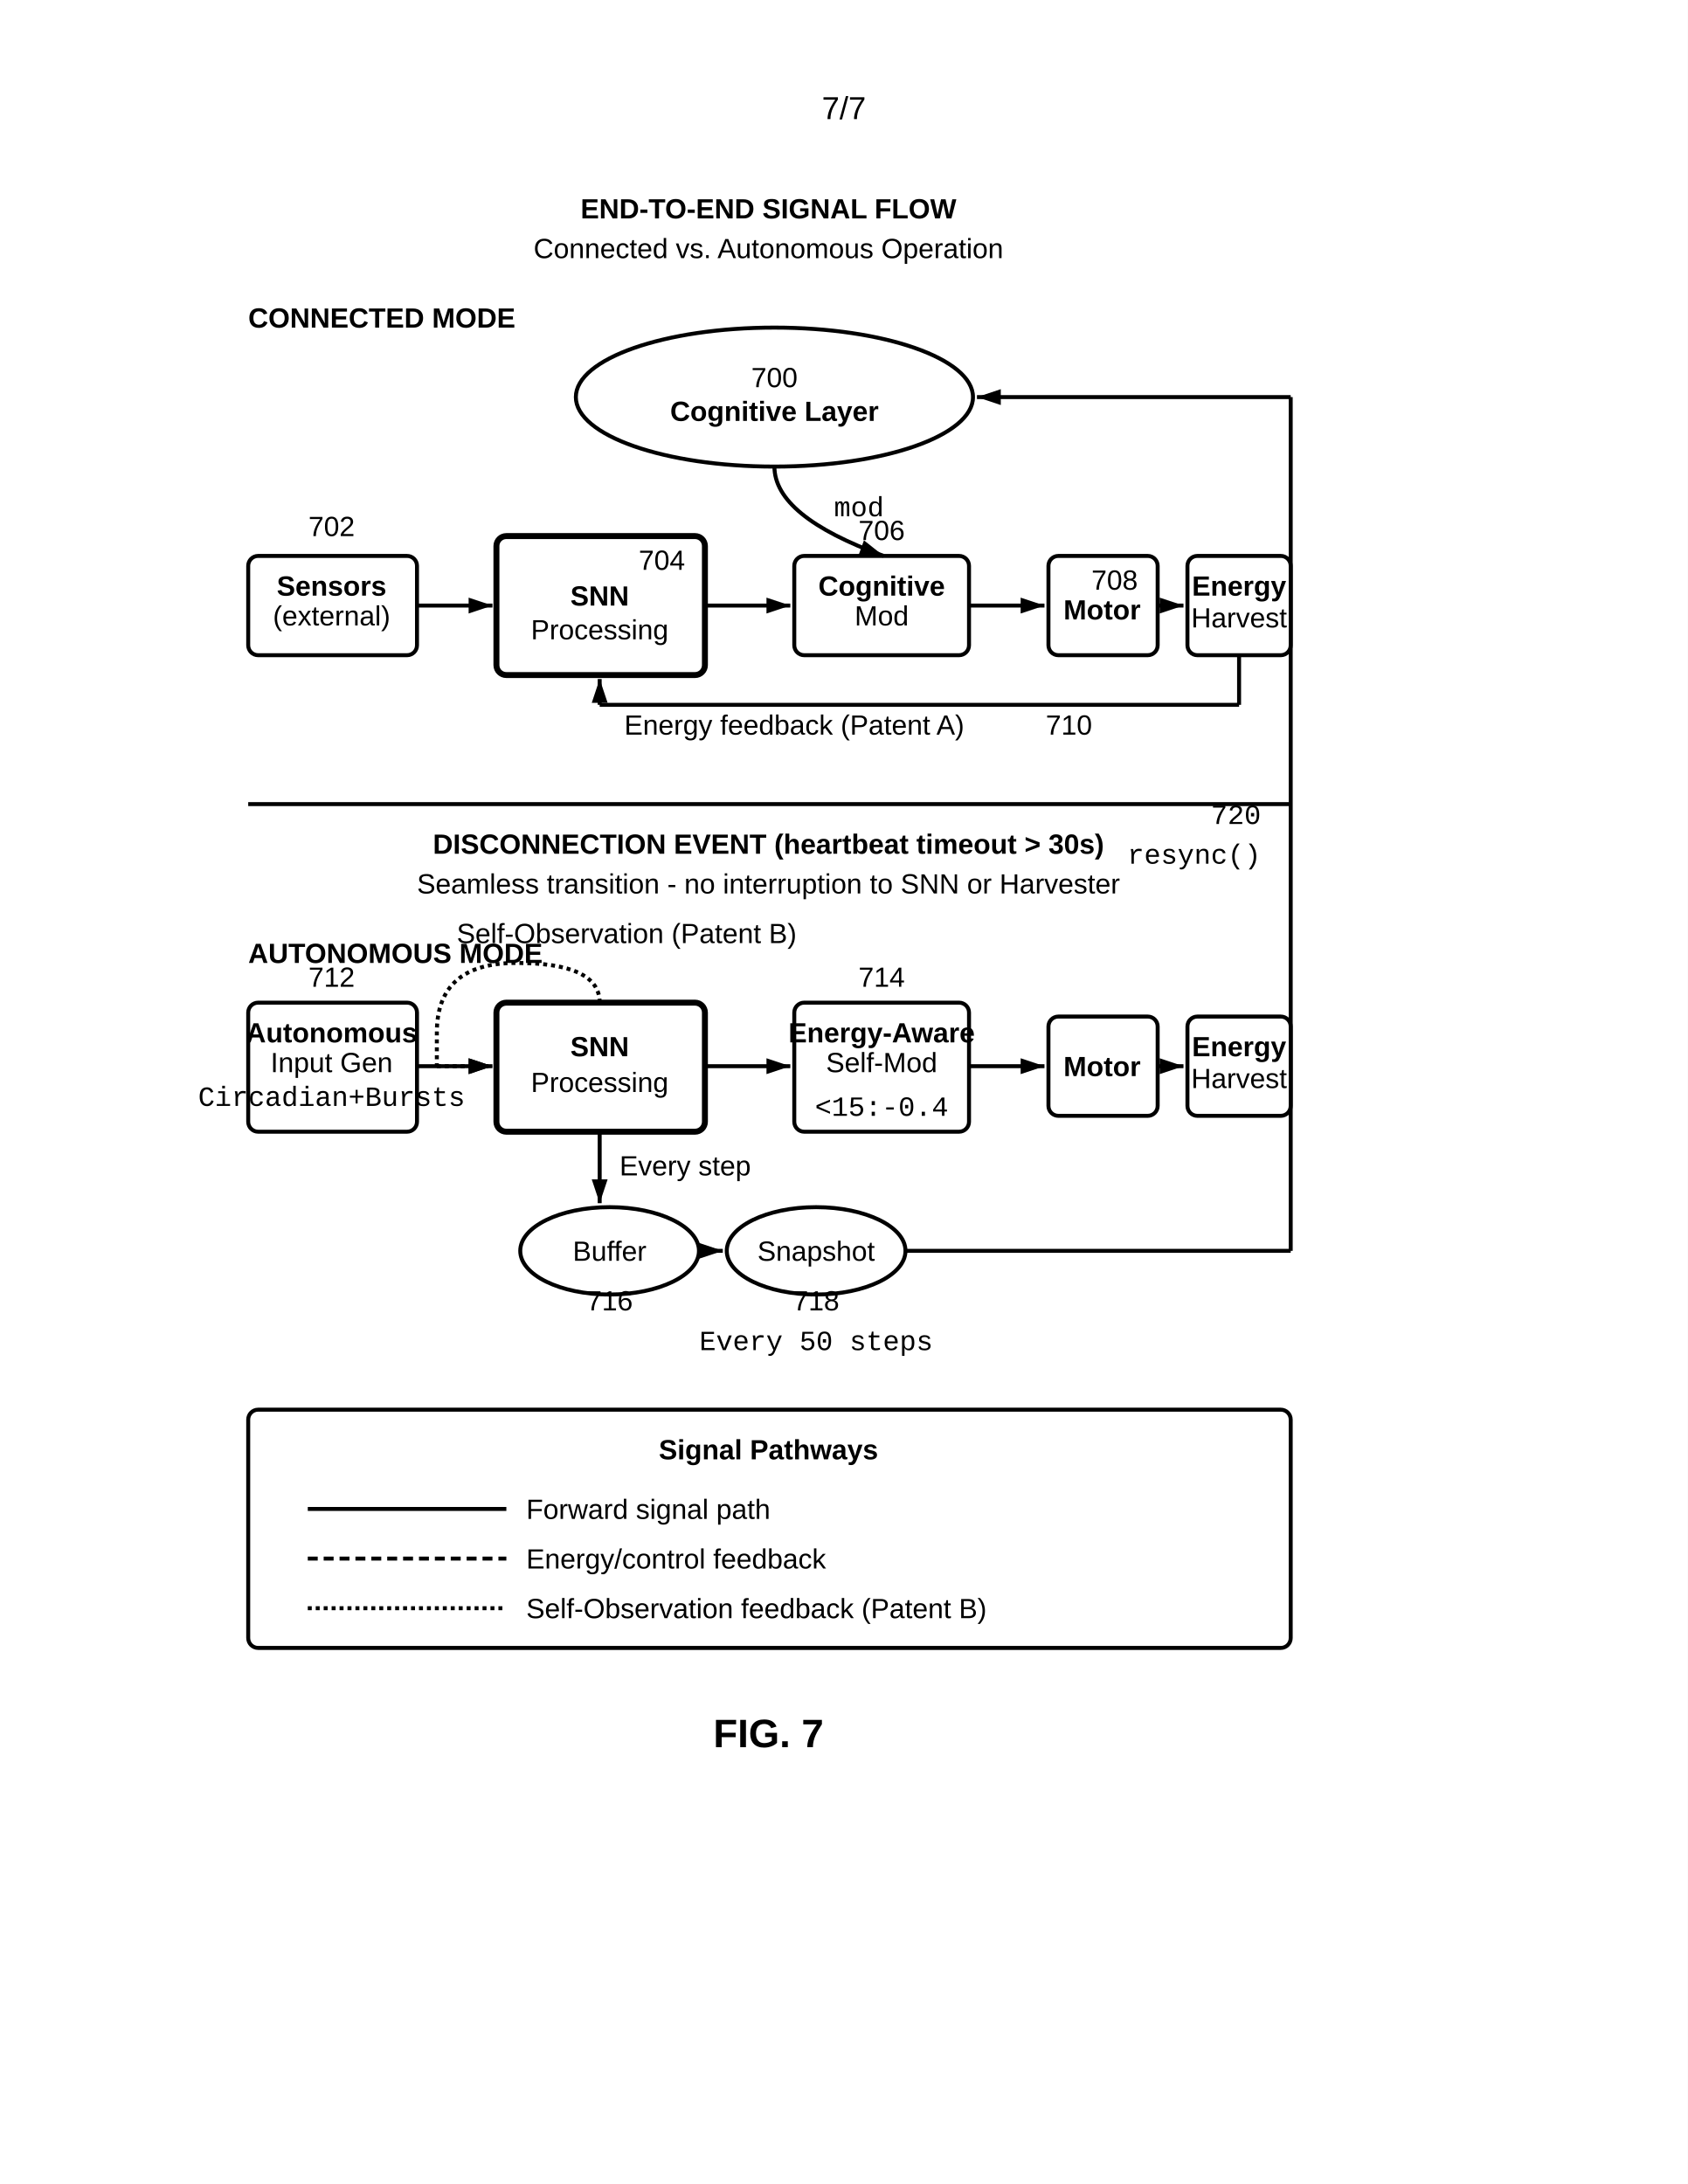
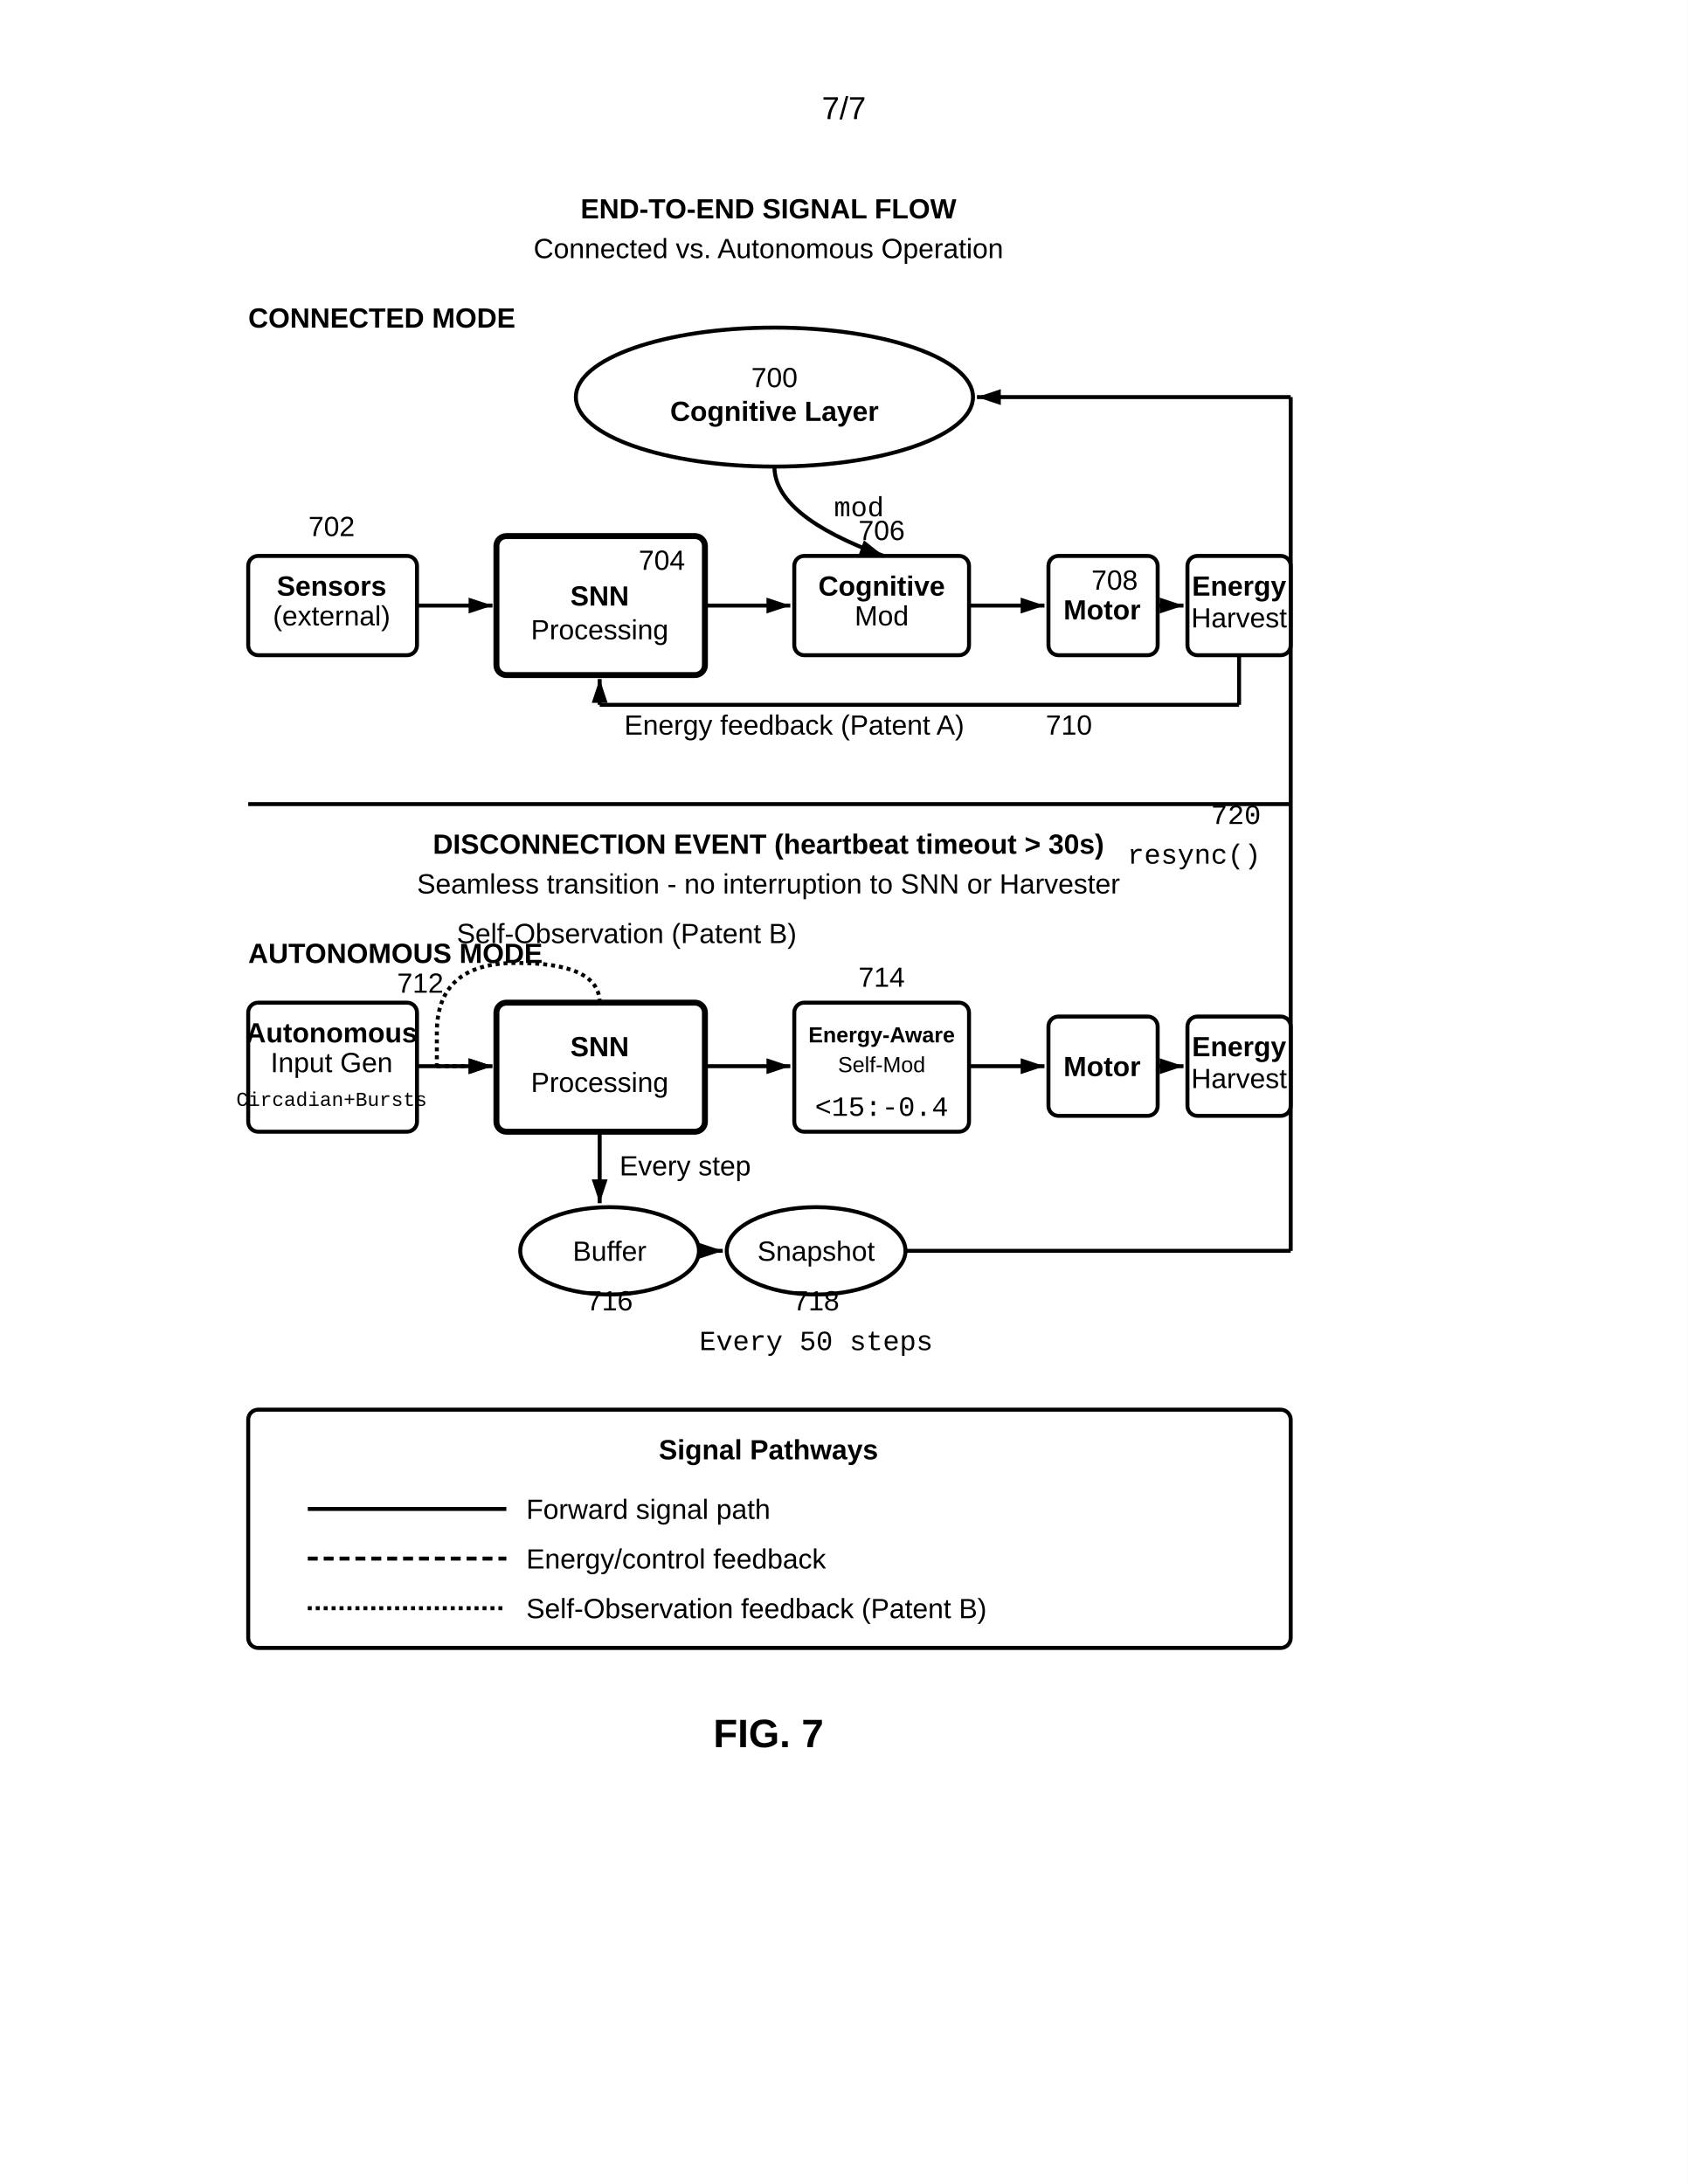
<svg xmlns="http://www.w3.org/2000/svg" width="8.5in" height="11in" viewBox="0 0 850 1100">
  <defs>
    <marker id="ah" markerWidth="6" markerHeight="4" refX="6" refY="2" orient="auto">
      <polygon points="0 0, 6 2, 0 4" fill="black" />
    </marker>
  </defs>
  <rect width="100%" height="100%" fill="white" />
  <text x="425" y="60" font-family="Arial, sans-serif" font-size="16" text-anchor="middle">7/7</text>
  <text x="387" y="110" font-family="Arial, sans-serif" font-size="14" font-weight="bold" text-anchor="middle">END-TO-END SIGNAL FLOW</text>
  <text x="387" y="130" font-family="Arial, sans-serif" font-size="14" text-anchor="middle">Connected vs. Autonomous Operation</text>
  <text x="125" y="165" font-family="Arial, sans-serif" font-size="14" font-weight="bold" text-anchor="start">CONNECTED MODE</text>
  <ellipse cx="390" cy="200" rx="100" ry="35" fill="none" stroke="black" stroke-width="2" />
  <text x="390" y="195" font-family="Arial, sans-serif" font-size="14" text-anchor="middle">700</text>
  <text x="390" y="212" font-family="Arial, sans-serif" font-size="14" font-weight="bold" text-anchor="middle">Cognitive Layer</text>
  <path d="M390,235 Q390,260 445,280" fill="none" stroke="black" stroke-width="2" marker-end="url(#ah)" />
  <text x="420" y="260" font-family="Courier New, monospace" font-size="14" text-anchor="start">mod</text>
  <rect x="125" y="280" width="85" height="50" rx="5" fill="none" stroke="black" stroke-width="2" />
  <text x="167" y="270" font-family="Arial, sans-serif" font-size="14" text-anchor="middle">702</text>
  <text x="167" y="300" font-family="Arial, sans-serif" font-size="14" font-weight="bold" text-anchor="middle">Sensors</text>
  <text x="167" y="315" font-family="Arial, sans-serif" font-size="14" text-anchor="middle">(external)</text>
  <line x1="210" y1="305" x2="248" y2="305" stroke="black" stroke-width="2" marker-end="url(#ah)" />
  <rect x="250" y="270" width="105" height="70" rx="5" fill="none" stroke="black" stroke-width="3" />
  <text x="345" y="287" font-family="Arial, sans-serif" font-size="14" text-anchor="end">704</text>
  <text x="302" y="305" font-family="Arial, sans-serif" font-size="14" font-weight="bold" text-anchor="middle">SNN</text>
  <text x="302" y="322" font-family="Arial, sans-serif" font-size="14" text-anchor="middle">Processing</text>
  <line x1="355" y1="305" x2="398" y2="305" stroke="black" stroke-width="2" marker-end="url(#ah)" />
  <rect x="400" y="280" width="88" height="50" rx="5" fill="none" stroke="black" stroke-width="2" />
  <text x="444" y="272" font-family="Arial, sans-serif" font-size="14" text-anchor="middle">706</text>
  <text x="444" y="300" font-family="Arial, sans-serif" font-size="14" font-weight="bold" text-anchor="middle">Cognitive</text>
  <text x="444" y="315" font-family="Arial, sans-serif" font-size="14" text-anchor="middle">Mod</text>
  <line x1="488" y1="305" x2="526" y2="305" stroke="black" stroke-width="2" marker-end="url(#ah)" />
  <rect x="528" y="280" width="55" height="50" rx="5" fill="none" stroke="black" stroke-width="2" />
  <text x="573" y="297" font-family="Arial, sans-serif" font-size="14" text-anchor="end">708</text>
  <text x="555" y="312" font-family="Arial, sans-serif" font-size="14" font-weight="bold" text-anchor="middle">Motor</text>
  <line x1="583" y1="305" x2="596" y2="305" stroke="black" stroke-width="2" marker-end="url(#ah)" />
  <rect x="598" y="280" width="52" height="50" rx="5" fill="none" stroke="black" stroke-width="2" />
  <text x="624" y="300" font-family="Arial, sans-serif" font-size="14" font-weight="bold" text-anchor="middle">Energy</text>
  <text x="624" y="316" font-family="Arial, sans-serif" font-size="14" text-anchor="middle">Harvest</text>
  <line x1="624" y1="330" x2="624" y2="355" stroke="black" stroke-width="2" />
  <line x1="624" y1="355" x2="302" y2="355" stroke="black" stroke-width="2" />
  <line x1="302" y1="355" x2="302" y2="342" stroke="black" stroke-width="2" marker-end="url(#ah)" />
  <text x="550" y="370" font-family="Arial, sans-serif" font-size="14" text-anchor="end">710</text>
  <text x="400" y="370" font-family="Arial, sans-serif" font-size="14" text-anchor="middle">Energy feedback (Patent A)</text>
  <line x1="125" y1="405" x2="650" y2="405" stroke="black" stroke-width="2" />
  <text x="387" y="430" font-family="Arial, sans-serif" font-size="14" font-weight="bold" text-anchor="middle">DISCONNECTION EVENT (heartbeat timeout &gt; 30s)</text>
  <text x="387" y="450" font-family="Arial, sans-serif" font-size="14" text-anchor="middle">Seamless transition - no interruption to SNN or Harvester</text>
  <text x="125" y="485" font-family="Arial, sans-serif" font-size="14" font-weight="bold" text-anchor="start">AUTONOMOUS MODE</text>
  <rect x="125" y="505" width="85" height="65" rx="5" fill="none" stroke="black" stroke-width="2" />
-   <text x="167" y="497" font-family="Arial, sans-serif" font-size="14" text-anchor="middle">712</text>
+   <text x="200" y="500" font-family="Arial, sans-serif" font-size="14" text-anchor="start">712</text>
  <text x="167" y="525" font-family="Arial, sans-serif" font-size="14" font-weight="bold" text-anchor="middle">Autonomous</text>
  <text x="167" y="540" font-family="Arial, sans-serif" font-size="14" text-anchor="middle">Input Gen</text>
-   <text x="167" y="557" font-family="Courier New, monospace" font-size="14" text-anchor="middle">Circadian+Bursts</text>
+   <text x="167" y="557" font-family="Courier New, monospace" font-size="10" text-anchor="middle">Circadian+Bursts</text>
  <line x1="210" y1="537" x2="248" y2="537" stroke="black" stroke-width="2" marker-end="url(#ah)" />
  <rect x="250" y="505" width="105" height="65" rx="5" fill="none" stroke="black" stroke-width="3" />
  <text x="302" y="532" font-family="Arial, sans-serif" font-size="14" font-weight="bold" text-anchor="middle">SNN</text>
  <text x="302" y="550" font-family="Arial, sans-serif" font-size="14" text-anchor="middle">Processing</text>
  <line x1="355" y1="537" x2="398" y2="537" stroke="black" stroke-width="2" marker-end="url(#ah)" />
  <rect x="400" y="505" width="88" height="65" rx="5" fill="none" stroke="black" stroke-width="2" />
  <text x="444" y="497" font-family="Arial, sans-serif" font-size="14" text-anchor="middle">714</text>
-   <text x="444" y="525" font-family="Arial, sans-serif" font-size="14" font-weight="bold" text-anchor="middle">Energy-Aware</text>
-   <text x="444" y="540" font-family="Arial, sans-serif" font-size="14" text-anchor="middle">Self-Mod</text>
+   <text x="444" y="525" font-family="Arial, sans-serif" font-size="11" font-weight="bold" text-anchor="middle">Energy-Aware</text>
+   <text x="444" y="540" font-family="Arial, sans-serif" font-size="11" text-anchor="middle">Self-Mod</text>
  <text x="444" y="562" font-family="Courier New, monospace" font-size="14" text-anchor="middle">&lt;15:-0.4</text>
  <line x1="488" y1="537" x2="526" y2="537" stroke="black" stroke-width="2" marker-end="url(#ah)" />
  <rect x="528" y="512" width="55" height="50" rx="5" fill="none" stroke="black" stroke-width="2" />
  <text x="555" y="542" font-family="Arial, sans-serif" font-size="14" font-weight="bold" text-anchor="middle">Motor</text>
  <line x1="583" y1="537" x2="596" y2="537" stroke="black" stroke-width="2" marker-end="url(#ah)" />
  <rect x="598" y="512" width="52" height="50" rx="5" fill="none" stroke="black" stroke-width="2" />
  <text x="624" y="532" font-family="Arial, sans-serif" font-size="14" font-weight="bold" text-anchor="middle">Energy</text>
  <text x="624" y="548" font-family="Arial, sans-serif" font-size="14" text-anchor="middle">Harvest</text>
  <ellipse cx="307" cy="630" rx="45" ry="22" fill="none" stroke="black" stroke-width="2" />
  <text x="307" y="660" font-family="Arial, sans-serif" font-size="14" text-anchor="middle">716</text>
  <text x="307" y="635" font-family="Arial, sans-serif" font-size="14" text-anchor="middle">Buffer</text>
  <line x1="302" y1="570" x2="302" y2="606" stroke="black" stroke-width="2" marker-end="url(#ah)" />
  <text x="312" y="592" font-family="Arial, sans-serif" font-size="14" text-anchor="start">Every step</text>
  <ellipse cx="411" cy="630" rx="45" ry="22" fill="none" stroke="black" stroke-width="2" />
  <text x="411" y="660" font-family="Arial, sans-serif" font-size="14" text-anchor="middle">718</text>
  <text x="411" y="635" font-family="Arial, sans-serif" font-size="14" text-anchor="middle">Snapshot</text>
  <line x1="352" y1="630" x2="364" y2="630" stroke="black" stroke-width="2" marker-end="url(#ah)" />
  <text x="411" y="680" font-family="Courier New, monospace" font-size="14" text-anchor="middle">Every 50 steps</text>
  <line x1="456" y1="630" x2="650" y2="630" stroke="black" stroke-width="2" />
  <line x1="650" y1="630" x2="650" y2="200" stroke="black" stroke-width="2" />
  <line x1="650" y1="200" x2="492" y2="200" stroke="black" stroke-width="2" marker-end="url(#ah)" />
  <text x="635" y="415" font-family="Courier New, monospace" font-size="14" text-anchor="end">720</text>
  <text x="635" y="435" font-family="Courier New, monospace" font-size="14" text-anchor="end">resync()</text>
  <path d="M 302 505 Q 302 485 260 485 Q 220 485 220 520 L 220 537" fill="none" stroke="black" stroke-width="2" stroke-dasharray="2,2" />
  <line x1="220" y1="537" x2="248" y2="537" stroke="black" stroke-width="2" stroke-dasharray="2,2" marker-end="url(#ah)" />
  <text x="230" y="475" font-family="Arial, sans-serif" font-size="14" text-anchor="start">Self-Observation (Patent B)</text>
  <rect x="125" y="710" width="525" height="120" rx="5" fill="none" stroke="black" stroke-width="2" />
  <text x="387" y="735" font-family="Arial, sans-serif" font-size="14" font-weight="bold" text-anchor="middle">Signal Pathways</text>
  <line x1="155" y1="760" x2="255" y2="760" stroke="black" stroke-width="2" />
  <text x="265" y="765" font-family="Arial, sans-serif" font-size="14" text-anchor="start">Forward signal path</text>
  <line x1="155" y1="785" x2="255" y2="785" stroke="black" stroke-width="2" stroke-dasharray="5,3" />
  <text x="265" y="790" font-family="Arial, sans-serif" font-size="14" text-anchor="start">Energy/control feedback</text>
  <line x1="155" y1="810" x2="255" y2="810" stroke="black" stroke-width="2" stroke-dasharray="2,2" />
  <text x="265" y="815" font-family="Arial, sans-serif" font-size="14" text-anchor="start">Self-Observation feedback (Patent B)</text>
  <text x="387" y="880" font-family="Arial, sans-serif" font-size="20" font-weight="bold" text-anchor="middle">FIG. 7</text>
</svg>
